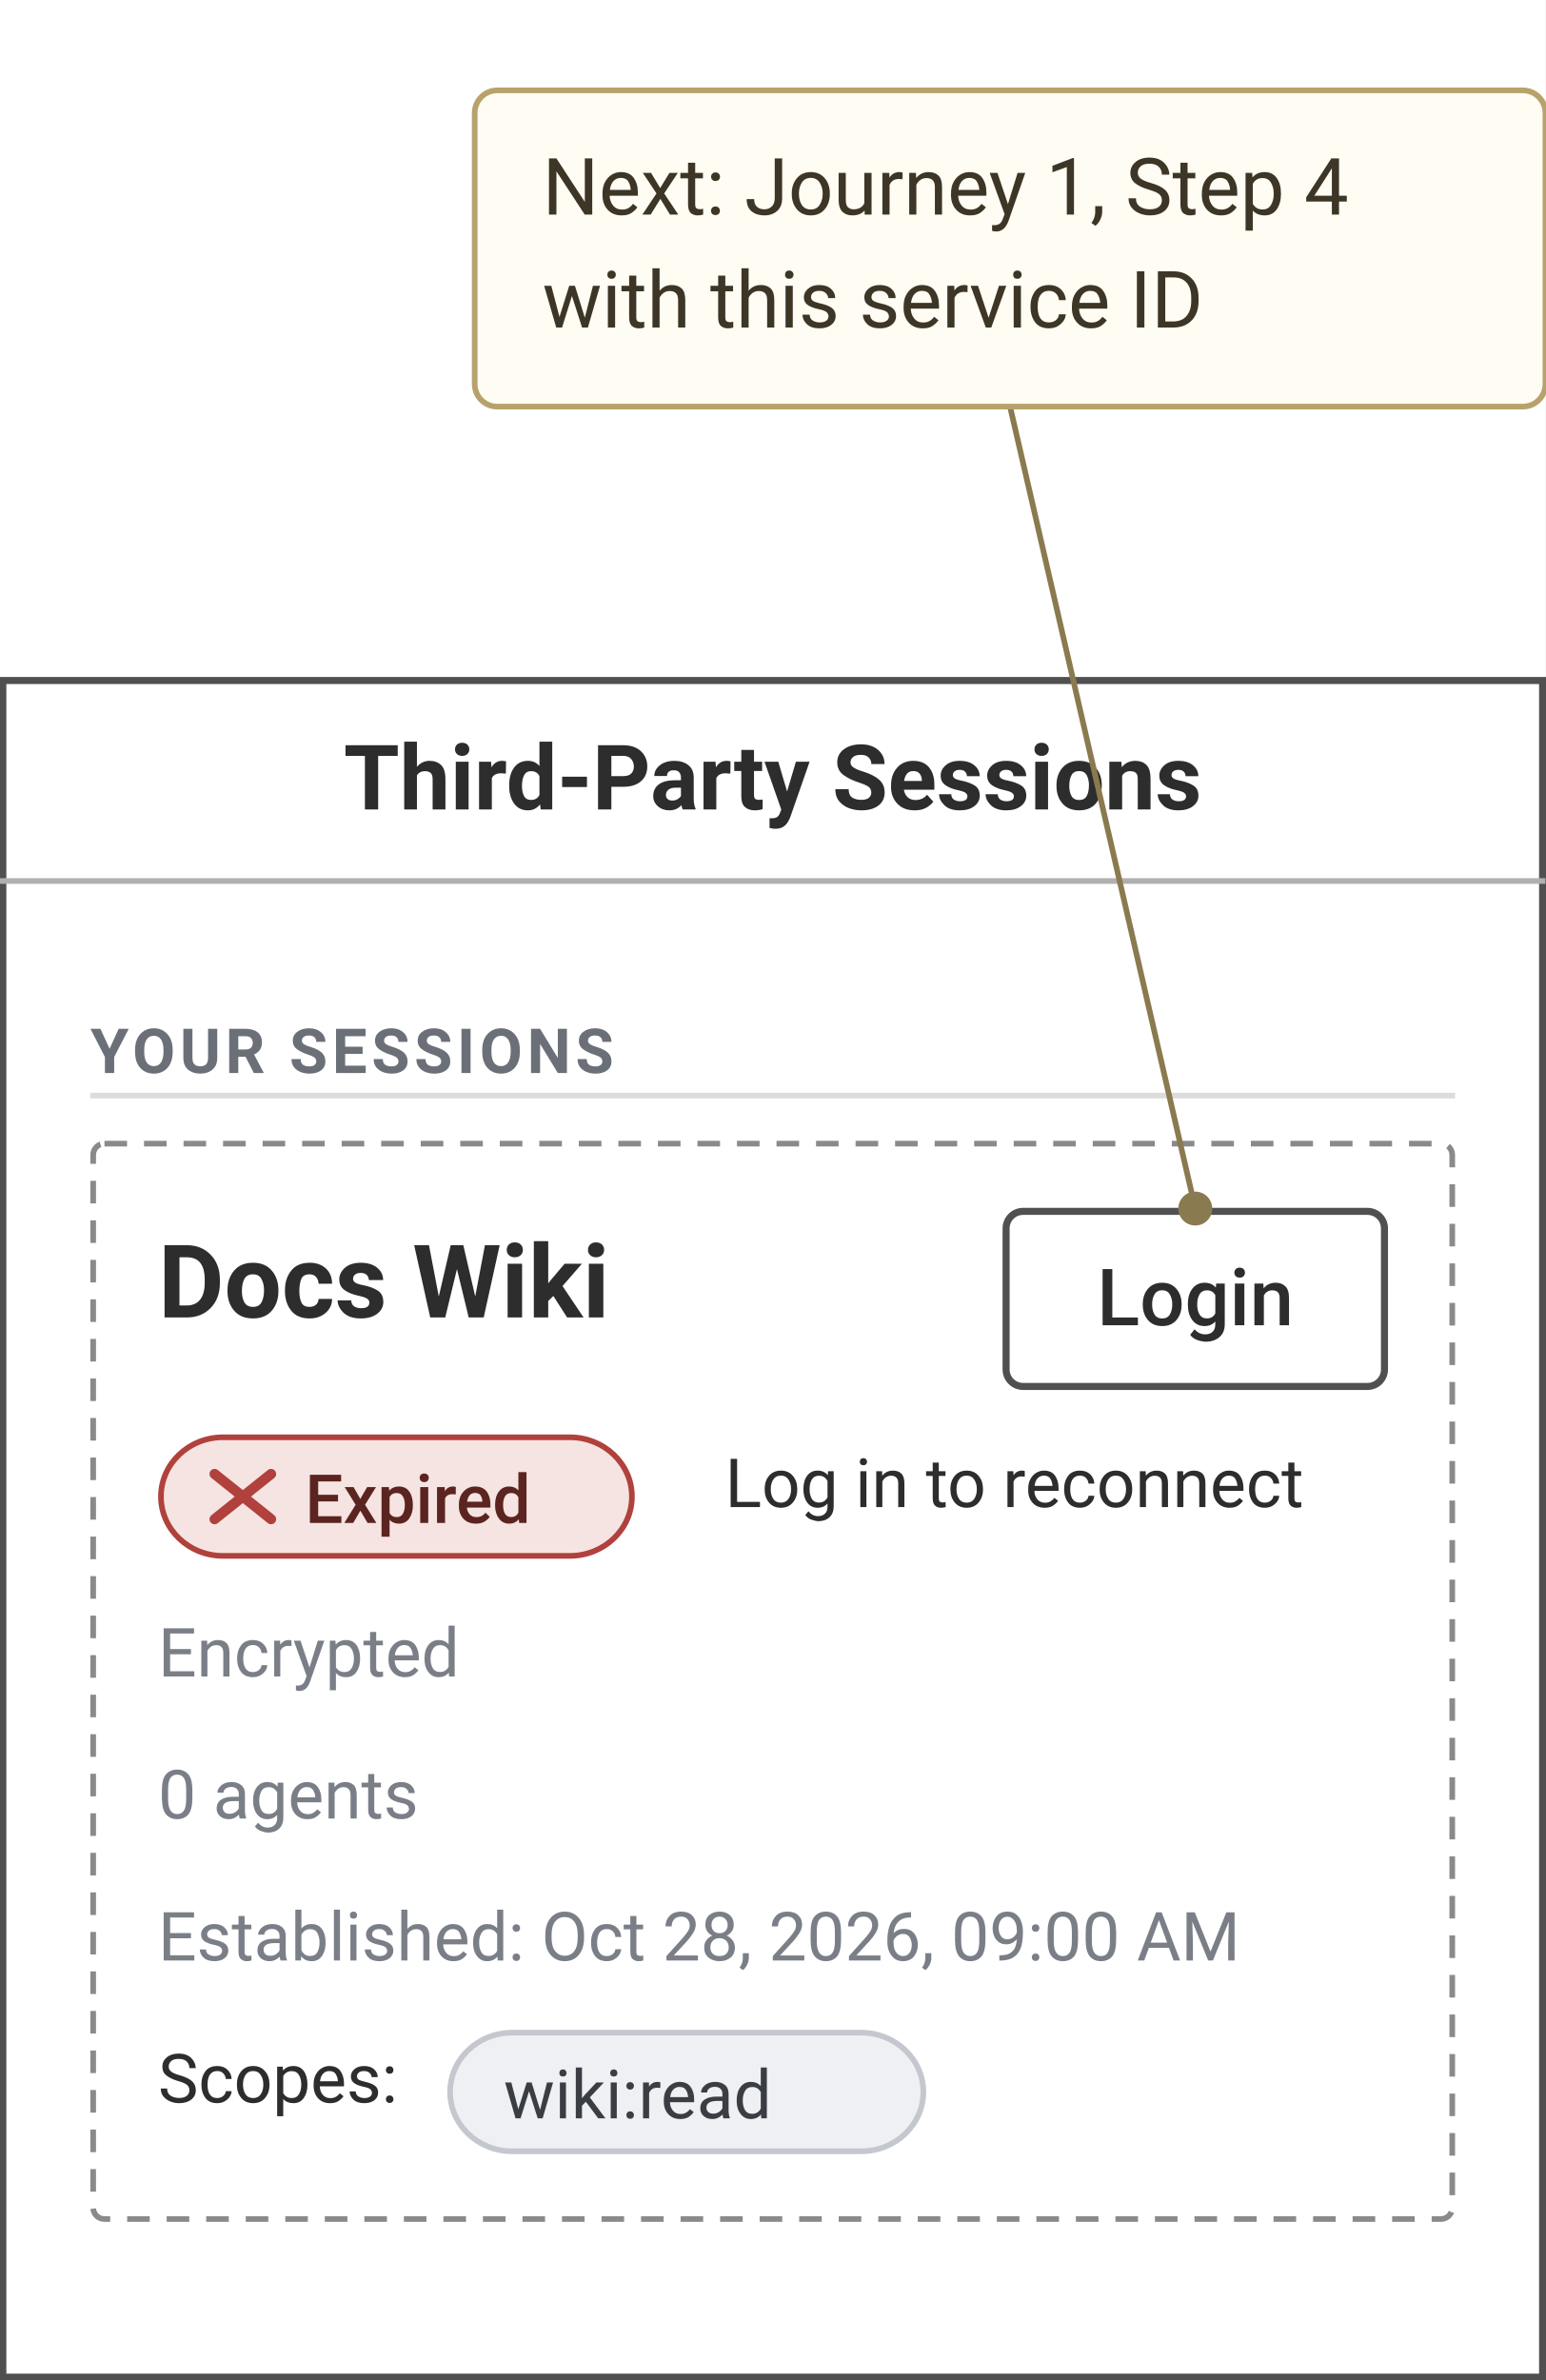
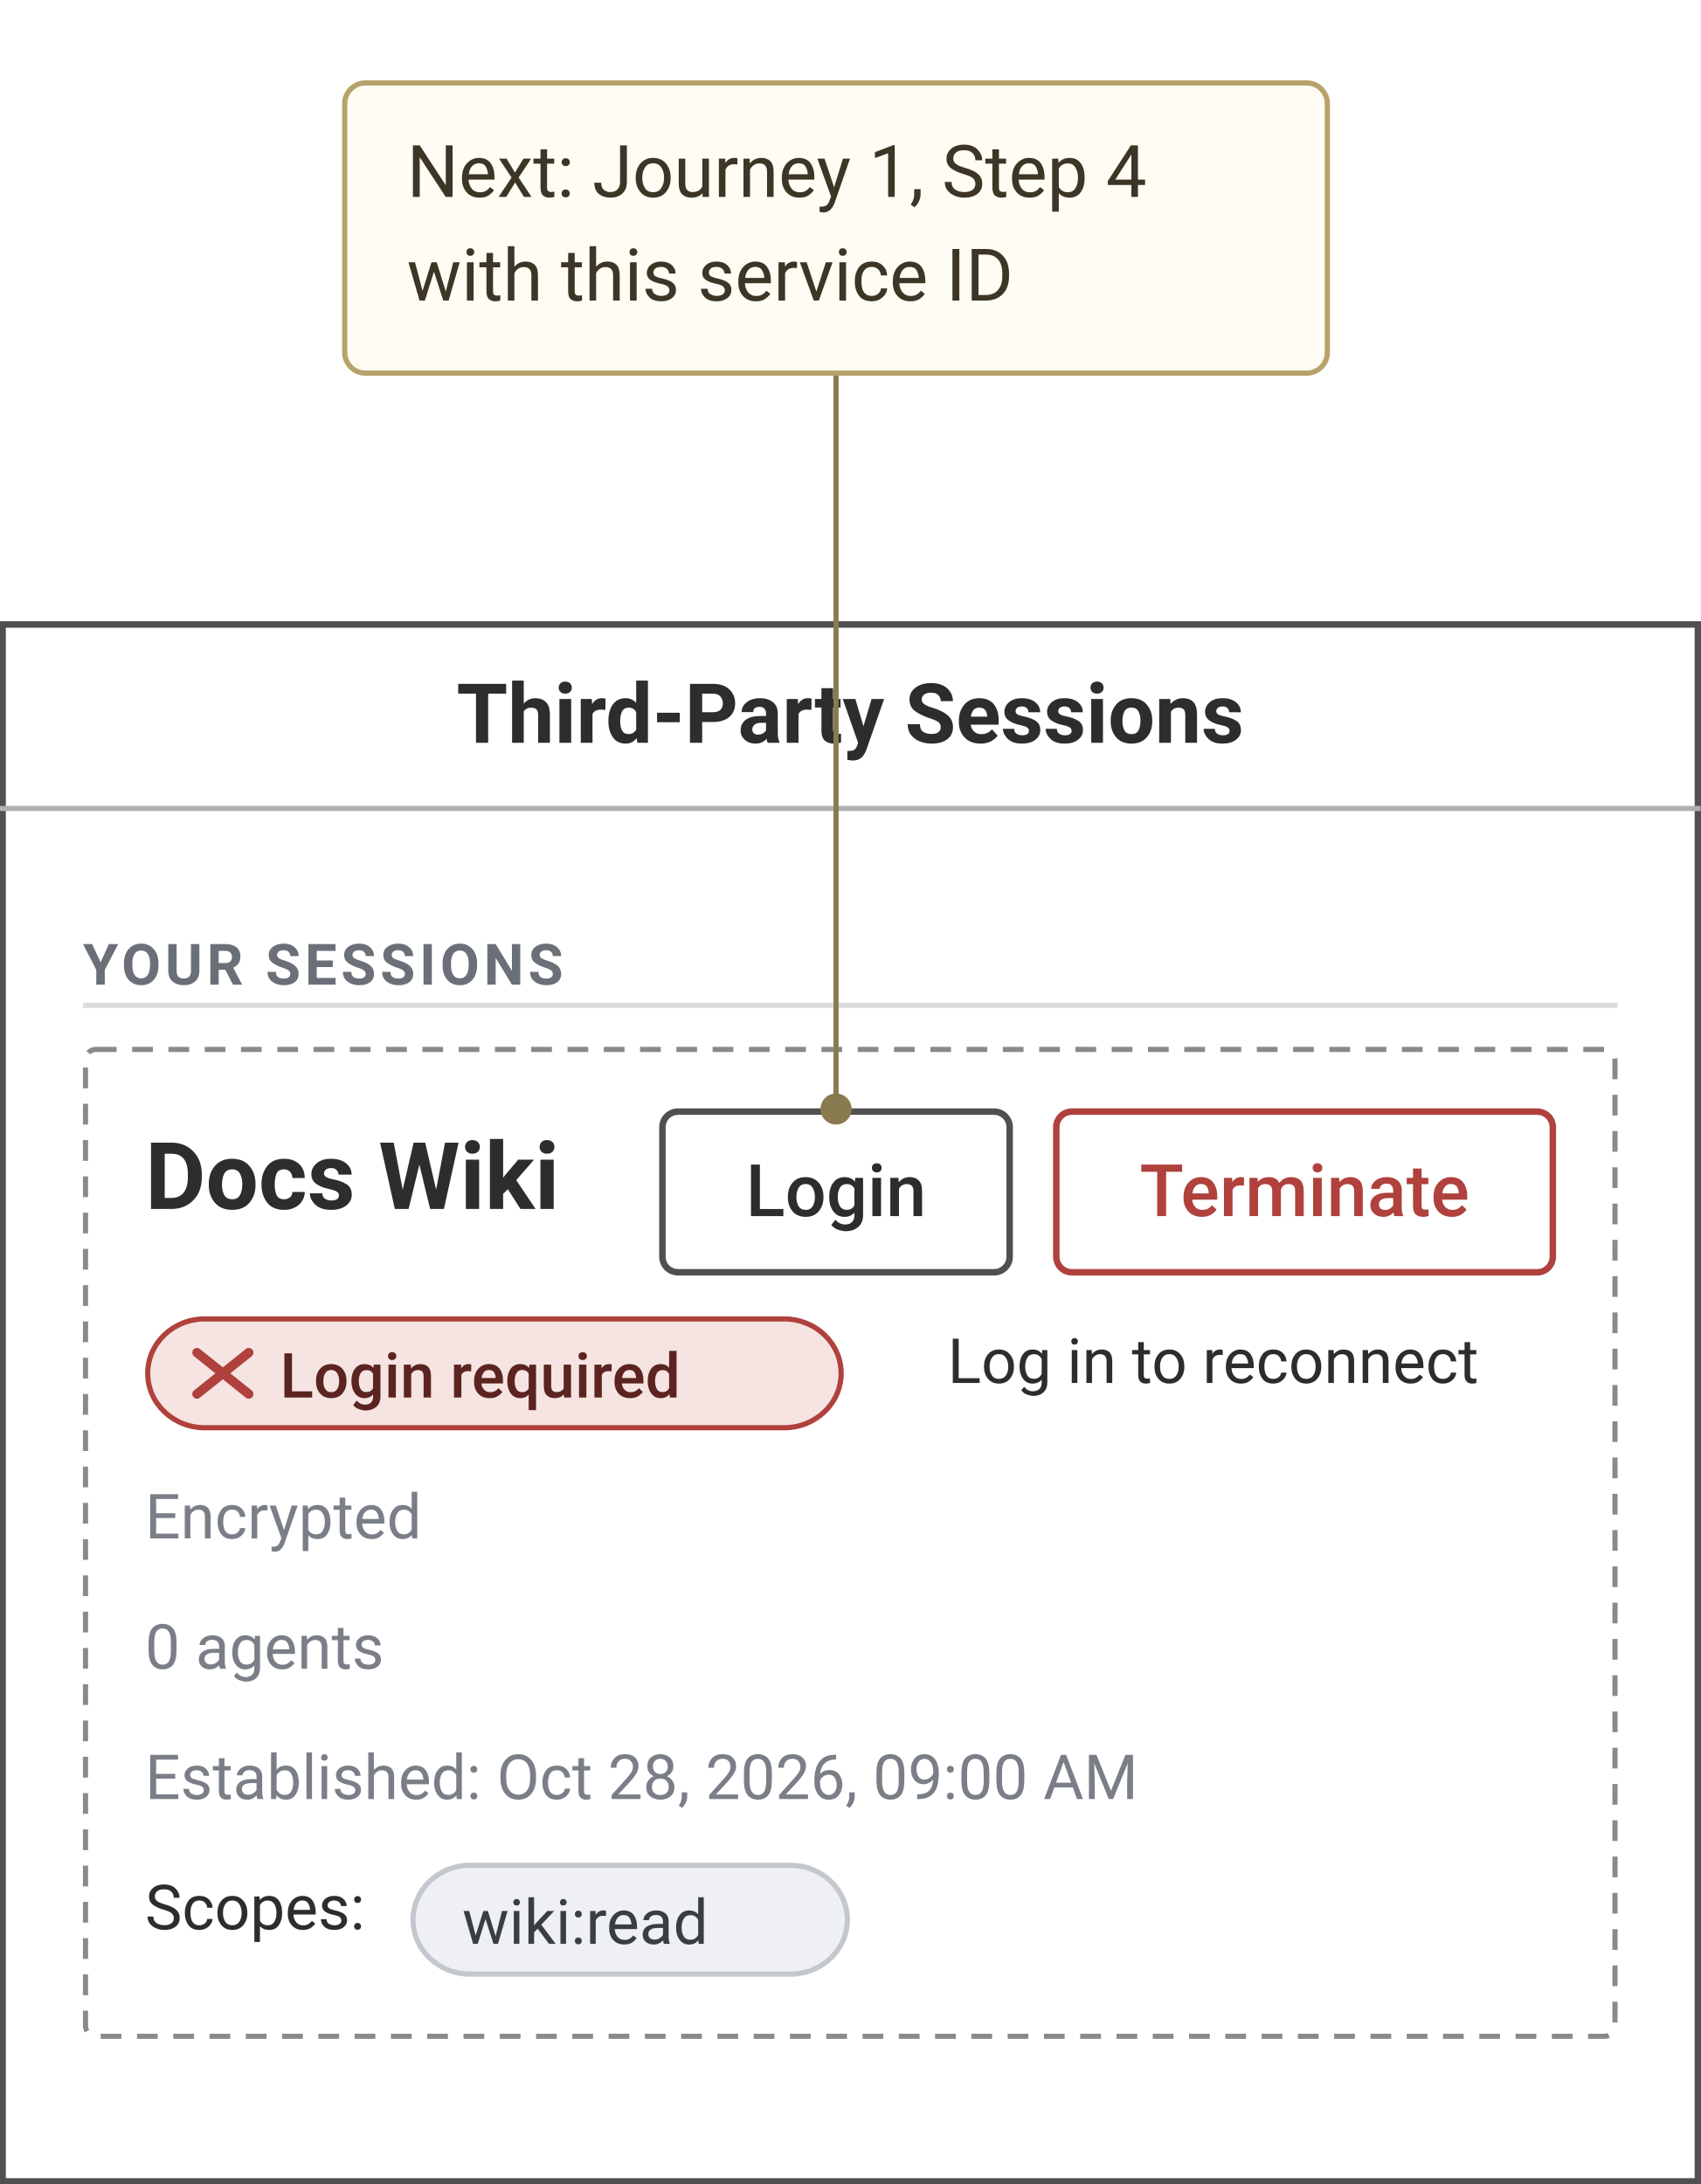
- <svg xmlns="http://www.w3.org/2000/svg" width="273.657" height="421.429" viewBox="0 0 273.657 421.429" font-family="system-ui, -apple-system, &quot;Segoe UI&quot;, Roboto, sans-serif" font-size="14" id="wireframes/journey-2-b-expired.svg">
-   <rect x="0" y="0" width="273.657" height="421.429" fill="#ffffff" />
-   <rect x="0.5" y="120.5" width="272.657" height="300.429" fill="none" stroke="#505050" stroke-width="1.25" />
-   <line x1="0" y1="156" x2="273.657" y2="156" stroke="#b0b0b0" stroke-width="1" />
-   <text x="136.829" y="143.333" text-anchor="middle" font-size="16" font-weight="600" fill="#2d2d2d">Third-Party Sessions</text>
+ <svg xmlns="http://www.w3.org/2000/svg" width="328.114" height="421.429" viewBox="0 0 328.114 421.429" font-family="system-ui, -apple-system, &quot;Segoe UI&quot;, Roboto, sans-serif" font-size="14" id="wireframes/journey-2-b-expired.svg">
+   <rect x="0" y="0" width="328.114" height="421.429" fill="#ffffff" />
+   <rect x="0.5" y="120.5" width="327.114" height="300.429" fill="none" stroke="#505050" stroke-width="1.25" />
+   <line x1="0" y1="156" x2="328.114" y2="156" stroke="#b0b0b0" stroke-width="1" />
+   <text x="164.057" y="143.333" text-anchor="middle" font-size="16" font-weight="600" fill="#2d2d2d">Third-Party Sessions</text>
  <text x="16" y="190" font-size="11" font-weight="700" letter-spacing="0.8" fill="#6b7078">YOUR SESSIONS</text>
-   <line x1="16" y1="194" x2="257.657" y2="194" stroke="#c4c4c4" stroke-width="1" opacity="0.6" />
-   <rect x="16.5" y="202.5" width="240.657" height="190.429" fill="none" stroke="#8a8a8a" stroke-width="1" stroke-dasharray="4 3" rx="2" />
+   <line x1="16" y1="194" x2="312.114" y2="194" stroke="#c4c4c4" stroke-width="1" opacity="0.6" />
+   <rect x="16.5" y="202.5" width="295.114" height="190.429" fill="none" stroke="#8a8a8a" stroke-width="1" stroke-dasharray="4 3" rx="2" />
  <text x="28" y="233.286" font-weight="700" font-size="18" fill="#2d2d2d">Docs Wiki</text>
  <g opacity="1">
-     <rect x="178.157" y="214.5" width="67" height="31" fill="#ffffff" stroke="#505050" stroke-width="1.25" rx="3" />
-     <text x="211.657" y="234.667" text-anchor="middle" font-weight="500" fill="#2d2d2d">Login</text>
+     <rect x="127.814" y="214.5" width="67" height="31" fill="#ffffff" stroke="#505050" stroke-width="1.25" rx="3" />
+     <text x="161.314" y="234.667" text-anchor="middle" font-weight="500" fill="#2d2d2d">Login</text>
  </g>
-   <rect x="28.5" y="254.5" width="83.4" height="21" rx="11" fill="#f5e4e2" stroke="#b0413c" stroke-width="1" />
+   <g opacity="1">
+     <rect x="203.814" y="214.5" width="95.8" height="31" fill="#ffffff" stroke="#b0413c" stroke-width="1.25" rx="3" />
+     <text x="251.714" y="234.667" text-anchor="middle" font-weight="500" fill="#b0413c">Terminate</text>
+   </g>
+   <rect x="28.5" y="254.5" width="133.8" height="21" rx="11" fill="#f5e4e2" stroke="#b0413c" stroke-width="1" />
  <line x1="38" y1="261" x2="48" y2="269" stroke="#b0413c" stroke-width="1.8" stroke-linecap="round" />
  <line x1="48" y1="261" x2="38" y2="269" stroke="#b0413c" stroke-width="1.8" stroke-linecap="round" />
-   <text x="54" y="269.667" font-size="12" font-weight="500" fill="#5c2420">Expired</text>
-   <text x="128.4" y="266.857" font-size="12" fill="#2d2d2d">Log in to reconnect</text>
+   <text x="54" y="269.667" font-size="12" font-weight="500" fill="#5c2420">Login required</text>
+   <text x="182.857" y="266.857" font-size="12" fill="#2d2d2d">Log in to reconnect</text>
  <text x="28" y="296.857" font-size="12" fill="#7a7f87">Encrypted</text>
  <text x="28" y="322" font-size="12" fill="#7a7f87">0 agents</text>
  <text x="28" y="347.143" font-size="12" fill="#7a7f87">Established: Oct 28, 2026, 09:00 AM</text>
  <text x="28" y="372.286" font-size="12" fill="#2d2d2d">Scopes:</text>
  <rect x="79.7" y="359.929" width="83.8" height="21" rx="11" fill="#eef0f3" stroke="#c4c8ce" stroke-width="1" />
  <text x="89.2" y="375.095" font-size="12" fill="#3a3e44">wiki:read</text>
-   <line x1="211.657" y1="214" x2="178.857" y2="72" stroke="#8a7a4f" stroke-width="1" />
-   <circle cx="211.657" cy="214" r="3" fill="#8a7a4f" />
-   <rect x="84.057" y="16" width="189.6" height="56" rx="4" ry="4" fill="#fefcf3" stroke="#b8a26b" stroke-width="1" />
-   <text x="96.057" y="38" fill="#3d3526">Next: Journey 1, Step 4</text>
-   <text x="96.057" y="58" fill="#3d3526">with this service ID</text>
+   <line x1="161.314" y1="214" x2="161.314" y2="72" stroke="#8a7a4f" stroke-width="1" />
+   <circle cx="161.314" cy="214" r="3" fill="#8a7a4f" />
+   <rect x="66.514" y="16" width="189.6" height="56" rx="4" ry="4" fill="#fefcf3" stroke="#b8a26b" stroke-width="1" />
+   <text x="78.514" y="38" fill="#3d3526">Next: Journey 1, Step 4</text>
+   <text x="78.514" y="58" fill="#3d3526">with this service ID</text>
</svg>
